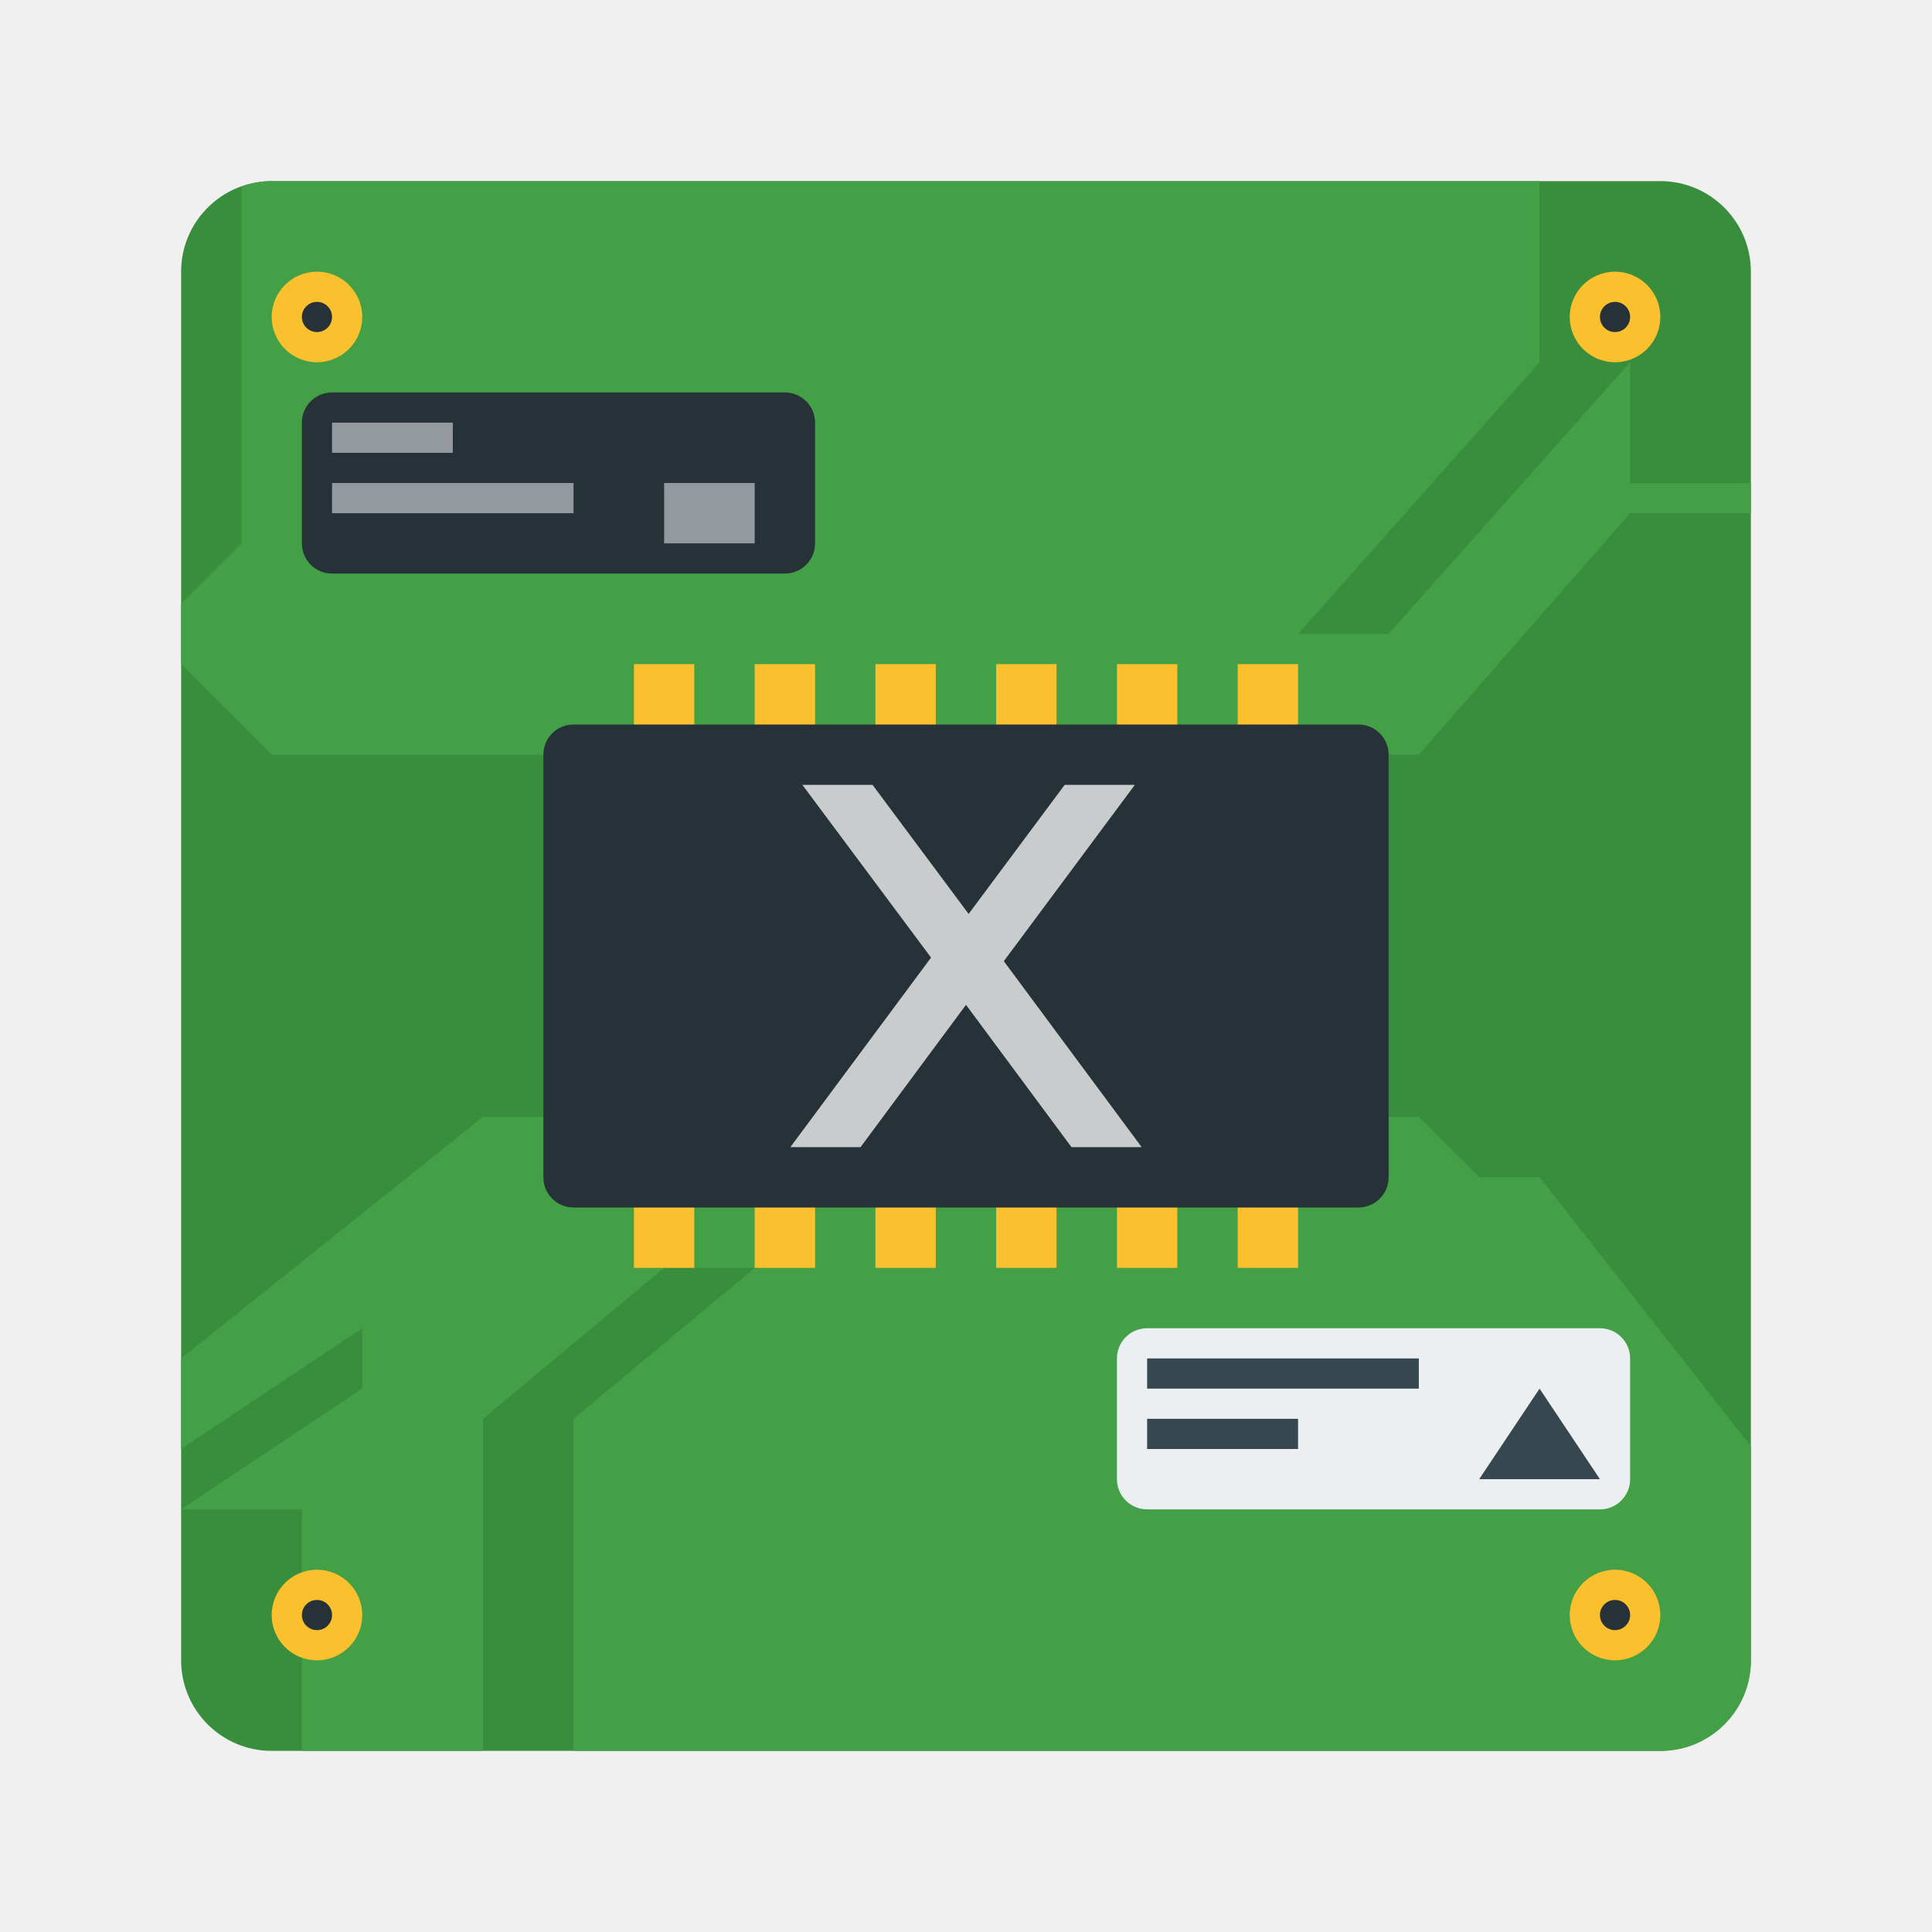
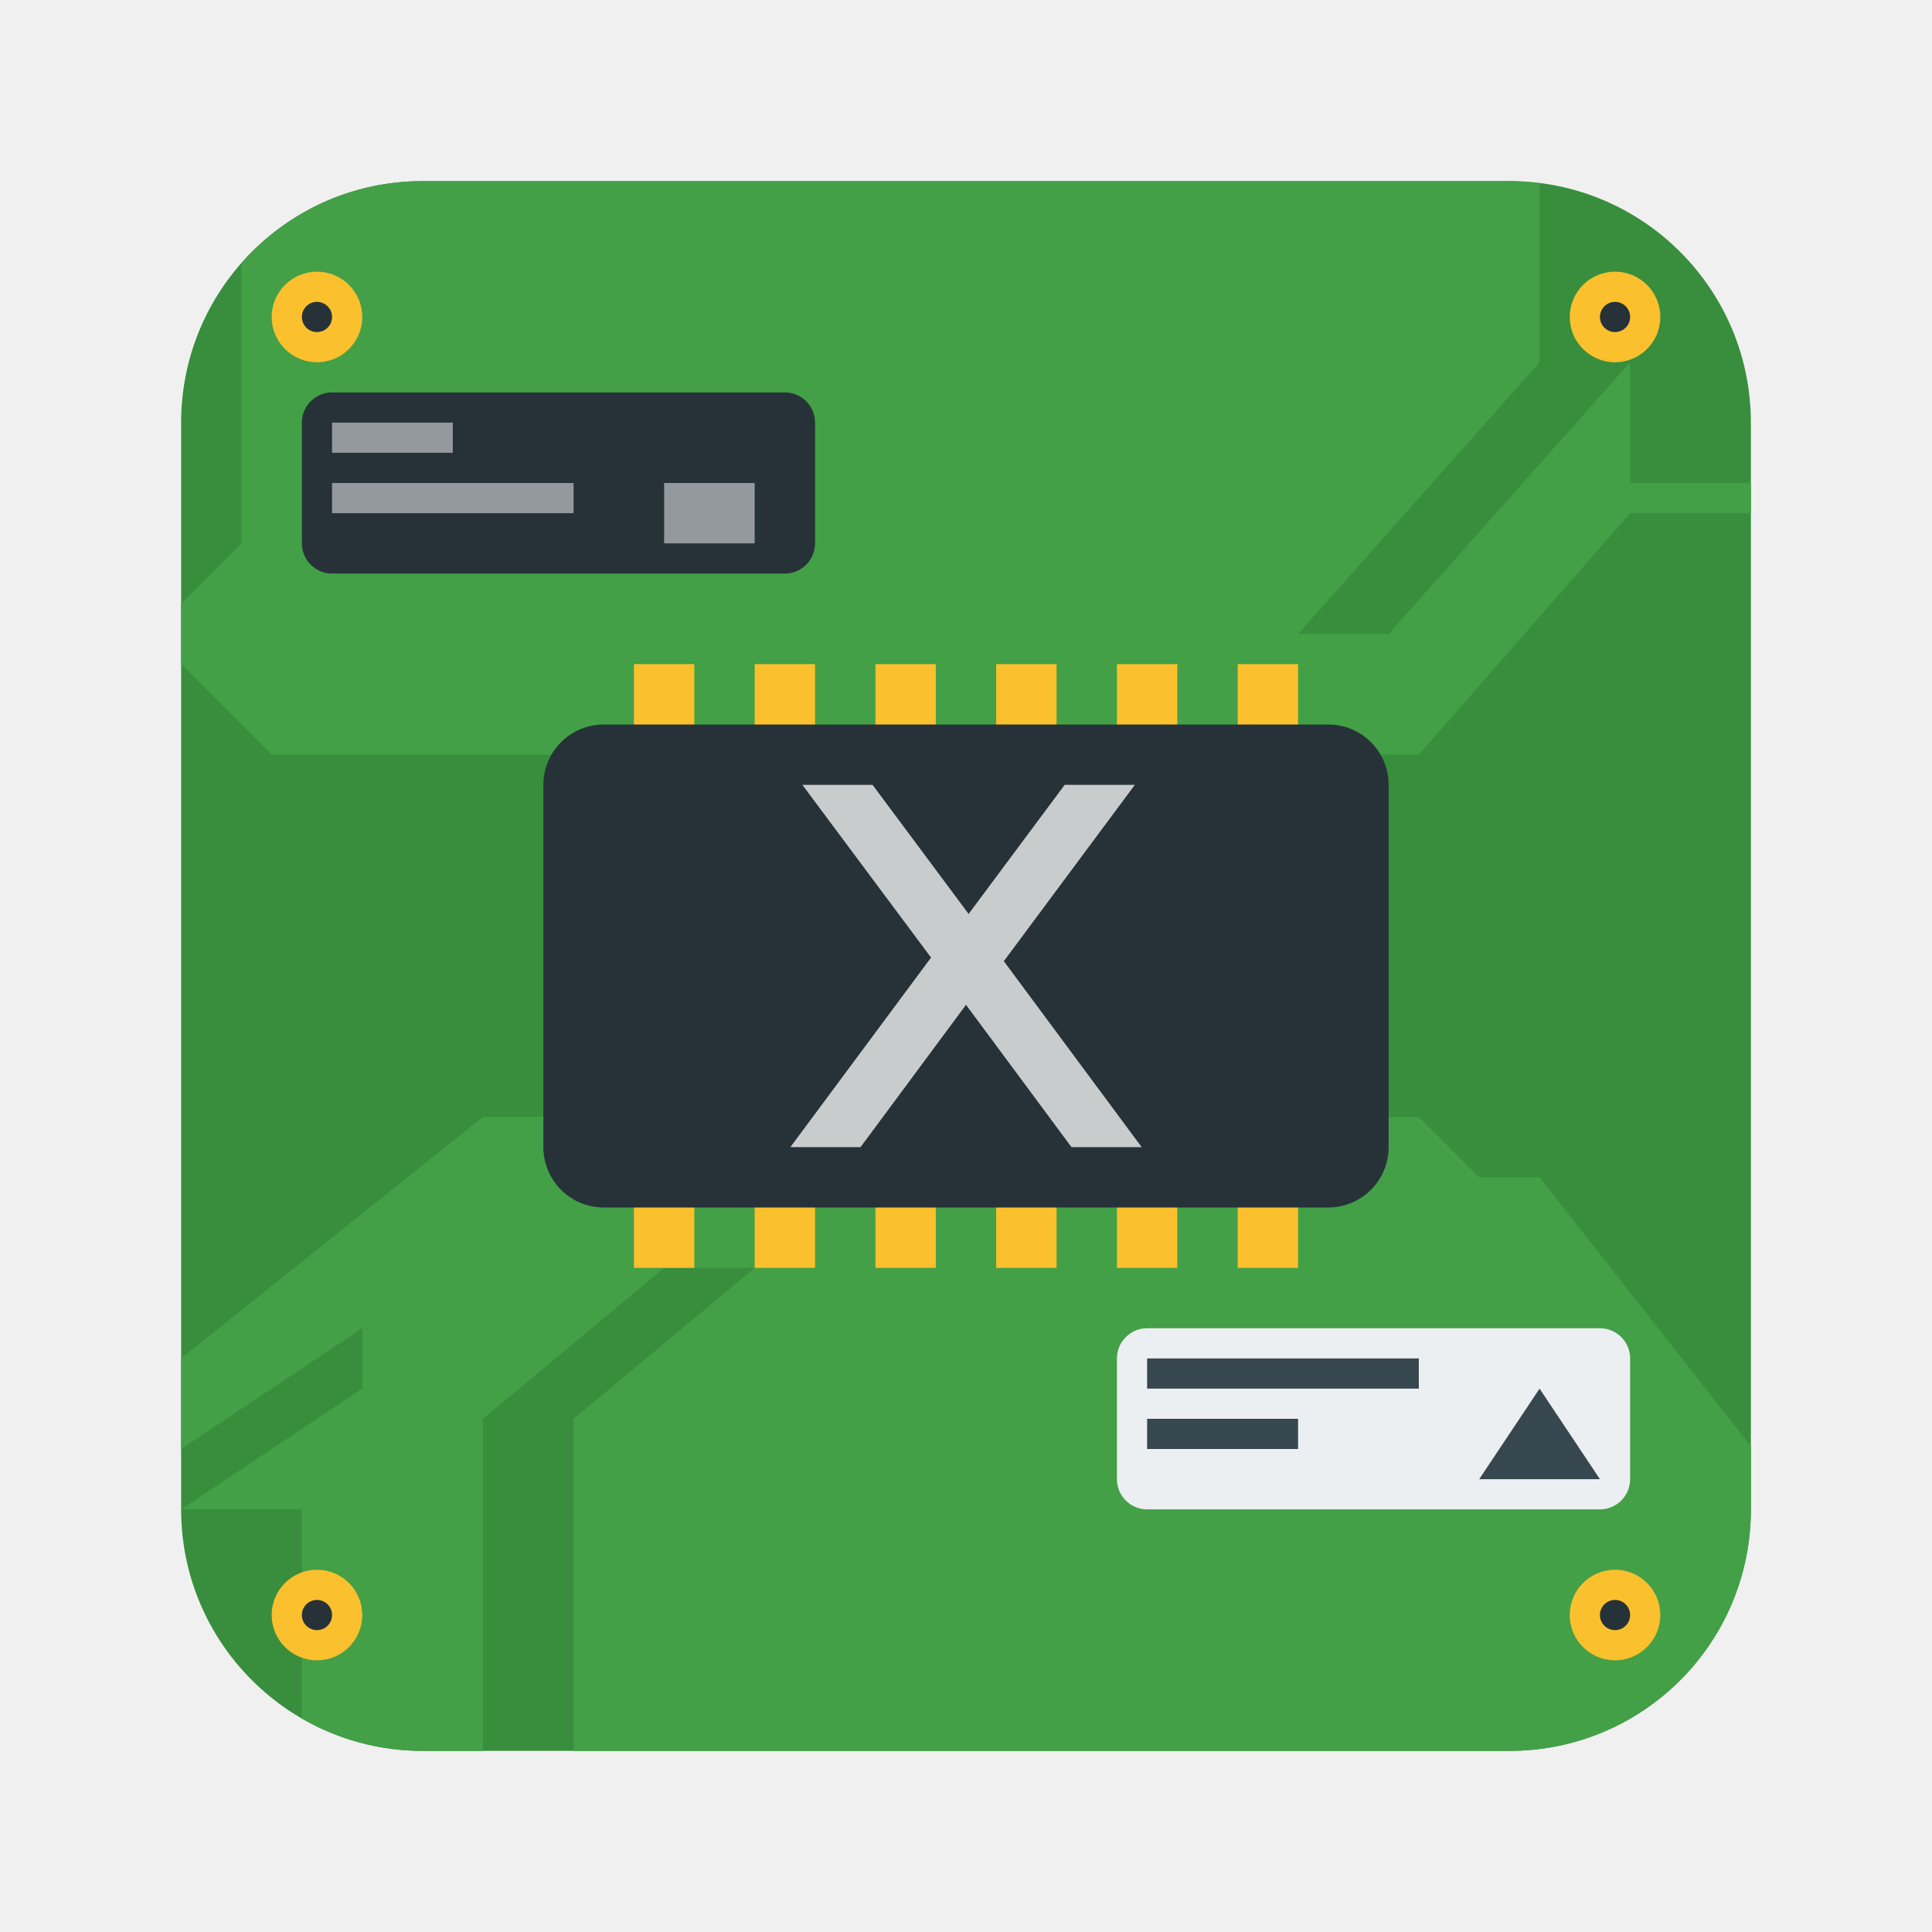
- <svg xmlns="http://www.w3.org/2000/svg" width="64" height="64">
-   <rect width="52" height="52" x="6" y="6" fill="#388e3c" rx="3" ry="3" />
-   <path fill="#43a047" fill-rule="evenodd" d="M16 37 6 45v3l6-4v2l-6 4h4v8h6V47l6-5h3l-6 5v11h36c1.662 0 3-1.338 3-3v-7.092L51 39h-2l-2-2H16z" />
+ <svg xmlns="http://www.w3.org/2000/svg" width="64" height="64" version="1.1">
+   <rect x="6" y="6" width="52" height="52" rx="8" ry="8" fill="#388e3c" />
+   <path d="m14 6c-2.398 0-4.536 1.051-6 2.711v9.289l-2 2v2l3 3h38l7-8h4v-1h-4v-4l-8 9h-3l8-9v-5.932c-0.328-0.041-0.661-0.068-1-0.068h-36zm2 31-10 8v3l6-4v2l-6 4h4v6.928c1.176 0.678 2.539 1.072 4 1.072h2v-11l6-5h3l-6 5v11h31c4.432 0 8-3.568 8-8v-2.092l-7-8.908h-2l-2-2h-31z" fill="#43a047" />
  <g transform="translate(-5 3)">
    <circle cx="58.5" cy="50.5" r="1.5" fill="#fbc02d" />
    <circle cx="58.5" cy="50.5" r=".5" fill="#263238" />
  </g>
  <g transform="translate(-5 -1)">
    <circle cx="58.5" cy="11.5" r="1.5" fill="#fbc02d" />
    <circle cx="58.5" cy="11.5" r=".5" fill="#263238" />
  </g>
  <g transform="translate(5 3)">
    <circle cx="5.5" cy="50.5" r="1.5" fill="#fbc02d" />
    <circle cx="5.5" cy="50.5" r=".5" fill="#263238" />
  </g>
-   <path fill="#43a047" fill-rule="evenodd" d="M9 6c-.353 0-.686.07-1 .182V18l-2 2v2l3 3h38l7-8h4v-1h-4v-4l-8 9h-3l8-9V6z" />
-   <path fill="#fbc02d" fill-rule="evenodd" d="M21 22h2v20h-2zm4 0h2v20h-2zm4 0h2v20h-2zm4 0h2v20h-2zm4 0h2v20h-2zm4 0h2v20h-2z" style="paint-order:fill markers stroke" />
-   <rect width="28" height="16" x="18" y="24" fill="#263238" ry="1" />
-   <rect width="17" height="6" x="10" y="13" fill="#263238" ry="1" />
-   <rect width="17" height="6" x="37" y="44" fill="#eceff1" ry="1" />
-   <rect width="9" height="1" x="38" y="45" fill="#37474f" ry="0" />
-   <path fill="#37474f" d="M38 47h5v1h-5z" />
-   <path fill="#37474f" fill-rule="evenodd" d="m49 49 2-3 2 3z" />
+   <path d="m21 22h2v20h-2zm4 0h2v20h-2zm4 0h2v20h-2zm4 0h2v20h-2zm4 0h2v20h-2zm4 0h2v20h-2z" fill="#fbc02d" fill-rule="evenodd" style="paint-order:fill markers stroke" />
+   <rect x="18" y="24" width="28" height="16" rx="2" ry="2" fill="#263238" />
+   <rect x="10" y="13" width="17" height="6" ry="1" fill="#263238" />
+   <rect x="37" y="44" width="17" height="6" ry="1" fill="#eceff1" />
+   <rect x="38" y="45" width="9" height="1" ry="0" fill="#37474f" />
+   <path d="m38 47h5v1h-5z" fill="#37474f" />
+   <path d="m49 49 2-3 2 3z" fill="#37474f" fill-rule="evenodd" />
  <g transform="translate(.318 .049)">
    <circle cx="10.182" cy="10.451" r="1.5" fill="#fbc02d" />
    <circle cx="10.182" cy="10.451" r=".5" fill="#263238" />
  </g>
-   <path fill="#fff" d="M11 14h4v1h-4zM11 16h8v1h-8zM22 16h3v2h-3z" opacity=".5" style="paint-order:stroke fill markers" />
-   <path fill="#fff" d="m37.593 26-4.34 5.84L37.819 38h-2.325L32 33.286 28.507 38h-2.325l4.66-6.279L26.58 26h2.325l3.182 4.275L35.268 26z" aria-label="x" opacity=".75" />
+   <path d="m11 14h4v1h-4zm0 2h8v1h-8zm11 0h3v2h-3z" fill="#fff" opacity=".5" style="paint-order:stroke fill markers" />
+   <path d="m37.593 26-4.34 5.84L37.819 38h-2.325L32 33.286 28.507 38h-2.325l4.66-6.279L26.58 26h2.325l3.182 4.275L35.268 26z" fill="#fff" opacity=".75" aria-label="x" />
</svg>
